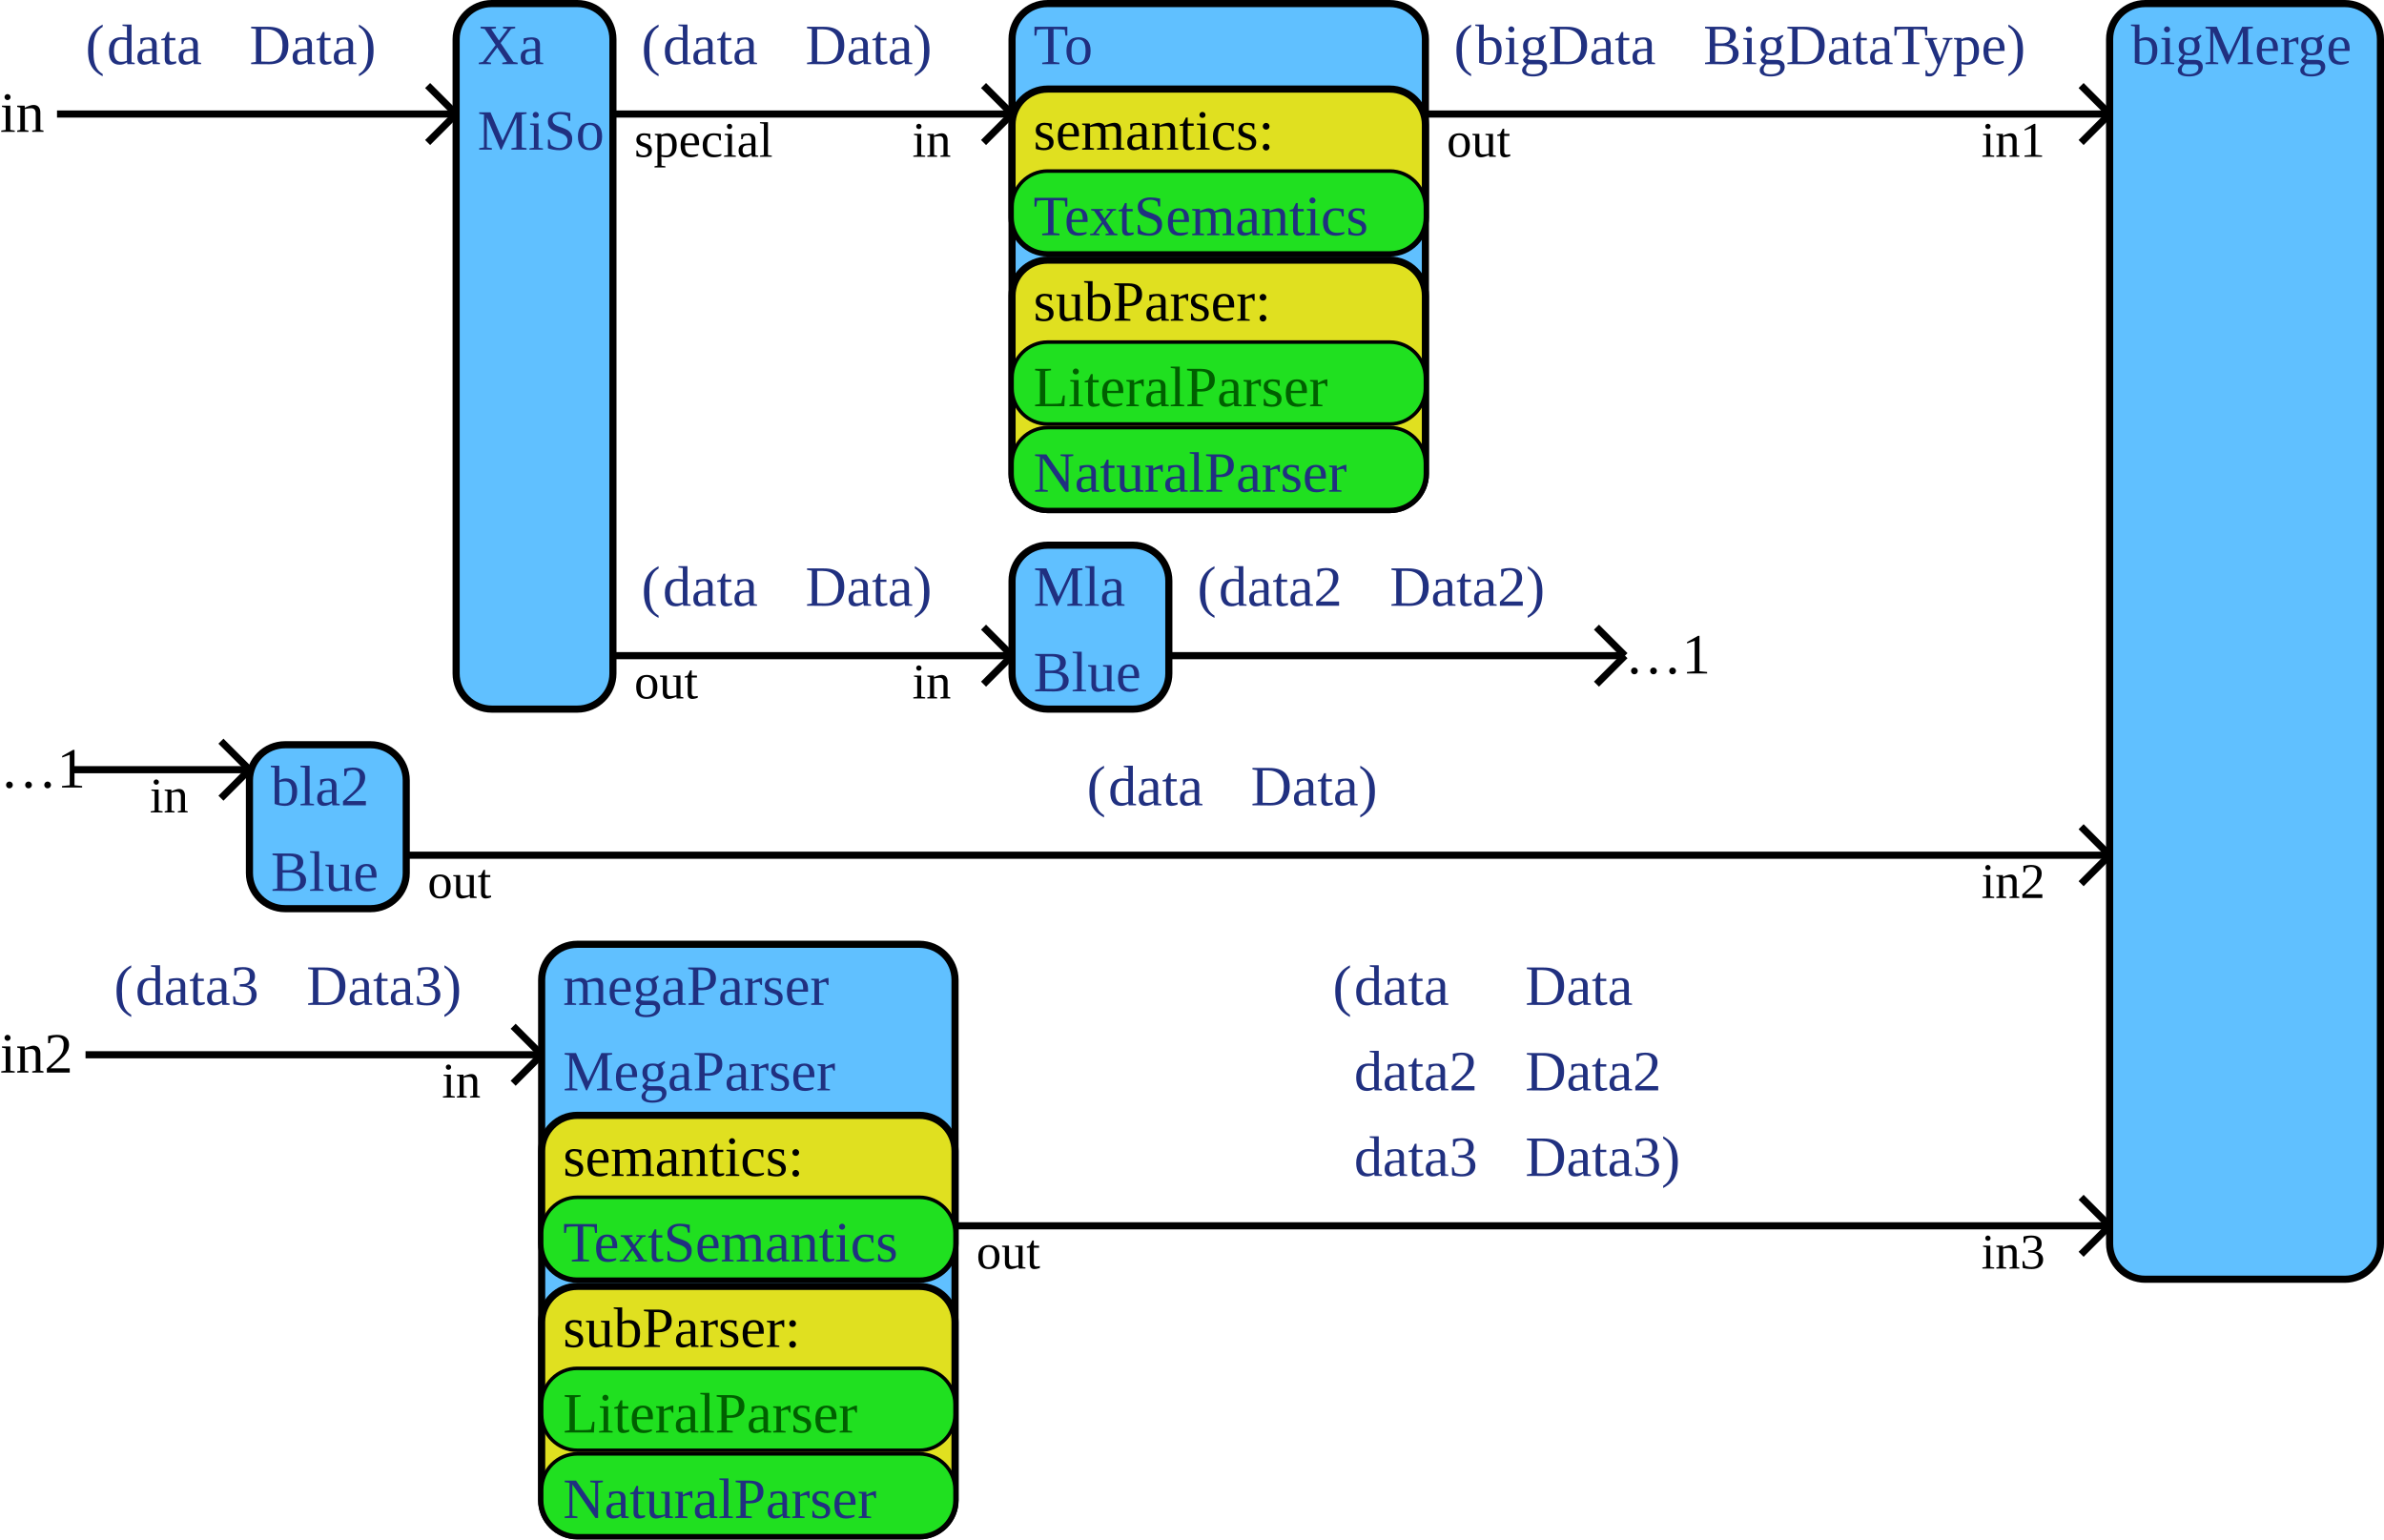
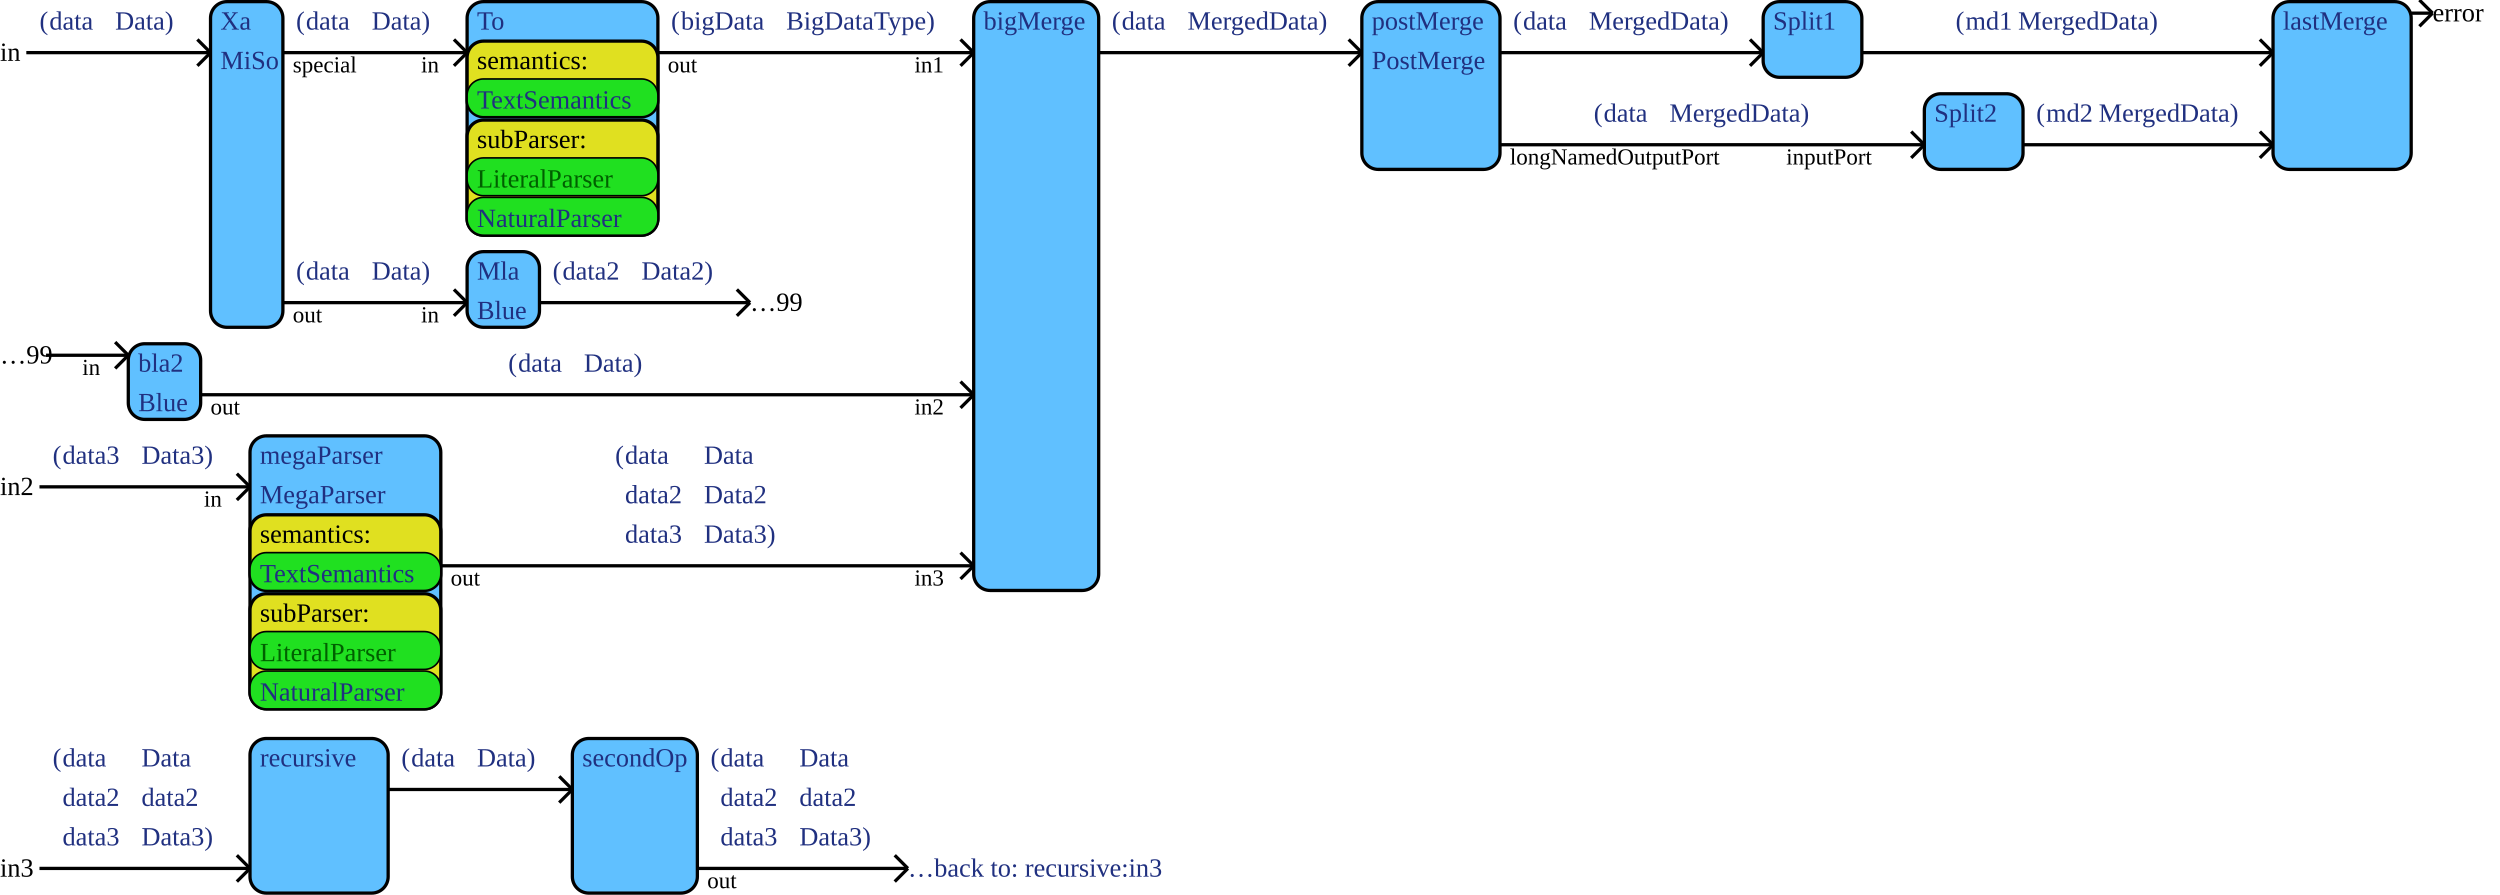
- <svg xmlns="http://www.w3.org/2000/svg" version="1.1" viewBox="0 0 669 432" width="669px" height="432px">
-   <rect fill="rgb(255,255,255)" fill-opacity="1" width="669" height="432" x="0" y="0" />
+ <svg xmlns="http://www.w3.org/2000/svg" version="1.1" viewBox="0 0 1520 544" width="1520px" height="544px">
+   <rect fill="rgb(255,255,255)" fill-opacity="1" width="1520" height="544" x="0" y="0" />
+   <line stroke="rgb(0,0,0)" stroke-opacity="1.0" stroke-width="2" x1="1466" y1="8" x2="1479" y2="8" />
+   <line stroke="rgb(0,0,0)" stroke-opacity="1.0" stroke-width="2" x1="1471" y1="0" x2="1479" y2="8" />
+   <line stroke="rgb(0,0,0)" stroke-opacity="1.0" stroke-width="2" x1="1471" y1="16" x2="1479" y2="8" />
  <line stroke="rgb(0,0,0)" stroke-opacity="1.0" stroke-width="2" x1="16" y1="32" x2="128" y2="32" />
  <line stroke="rgb(0,0,0)" stroke-opacity="1.0" stroke-width="2" x1="120" y1="24" x2="128" y2="32" />
  <line stroke="rgb(0,0,0)" stroke-opacity="1.0" stroke-width="2" x1="120" y1="40" x2="128" y2="32" />
  <line stroke="rgb(0,0,0)" stroke-opacity="1.0" stroke-width="2" x1="172" y1="32" x2="284" y2="32" />
  <line stroke="rgb(0,0,0)" stroke-opacity="1.0" stroke-width="2" x1="276" y1="24" x2="284" y2="32" />
  <line stroke="rgb(0,0,0)" stroke-opacity="1.0" stroke-width="2" x1="276" y1="40" x2="284" y2="32" />
  <line stroke="rgb(0,0,0)" stroke-opacity="1.0" stroke-width="2" x1="400" y1="32" x2="592" y2="32" />
  <line stroke="rgb(0,0,0)" stroke-opacity="1.0" stroke-width="2" x1="584" y1="24" x2="592" y2="32" />
  <line stroke="rgb(0,0,0)" stroke-opacity="1.0" stroke-width="2" x1="584" y1="40" x2="592" y2="32" />
+   <line stroke="rgb(0,0,0)" stroke-opacity="1.0" stroke-width="2" x1="668" y1="32" x2="828" y2="32" />
+   <line stroke="rgb(0,0,0)" stroke-opacity="1.0" stroke-width="2" x1="820" y1="24" x2="828" y2="32" />
+   <line stroke="rgb(0,0,0)" stroke-opacity="1.0" stroke-width="2" x1="820" y1="40" x2="828" y2="32" />
+   <line stroke="rgb(0,0,0)" stroke-opacity="1.0" stroke-width="2" x1="912" y1="32" x2="1072" y2="32" />
+   <line stroke="rgb(0,0,0)" stroke-opacity="1.0" stroke-width="2" x1="1064" y1="24" x2="1072" y2="32" />
+   <line stroke="rgb(0,0,0)" stroke-opacity="1.0" stroke-width="2" x1="1064" y1="40" x2="1072" y2="32" />
+   <line stroke="rgb(0,0,0)" stroke-opacity="1.0" stroke-width="2" x1="1132" y1="32" x2="1382" y2="32" />
+   <line stroke="rgb(0,0,0)" stroke-opacity="1.0" stroke-width="2" x1="1374" y1="24" x2="1382" y2="32" />
+   <line stroke="rgb(0,0,0)" stroke-opacity="1.0" stroke-width="2" x1="1374" y1="40" x2="1382" y2="32" />
+   <line stroke="rgb(0,0,0)" stroke-opacity="1.0" stroke-width="2" x1="912" y1="88" x2="1170" y2="88" />
+   <line stroke="rgb(0,0,0)" stroke-opacity="1.0" stroke-width="2" x1="1162" y1="80" x2="1170" y2="88" />
+   <line stroke="rgb(0,0,0)" stroke-opacity="1.0" stroke-width="2" x1="1162" y1="96" x2="1170" y2="88" />
+   <line stroke="rgb(0,0,0)" stroke-opacity="1.0" stroke-width="2" x1="1230" y1="88" x2="1382" y2="88" />
+   <line stroke="rgb(0,0,0)" stroke-opacity="1.0" stroke-width="2" x1="1374" y1="80" x2="1382" y2="88" />
+   <line stroke="rgb(0,0,0)" stroke-opacity="1.0" stroke-width="2" x1="1374" y1="96" x2="1382" y2="88" />
  <line stroke="rgb(0,0,0)" stroke-opacity="1.0" stroke-width="2" x1="172" y1="184" x2="284" y2="184" />
  <line stroke="rgb(0,0,0)" stroke-opacity="1.0" stroke-width="2" x1="276" y1="176" x2="284" y2="184" />
  <line stroke="rgb(0,0,0)" stroke-opacity="1.0" stroke-width="2" x1="276" y1="192" x2="284" y2="184" />
  <line stroke="rgb(0,0,0)" stroke-opacity="1.0" stroke-width="2" x1="328" y1="184" x2="456" y2="184" />
  <line stroke="rgb(0,0,0)" stroke-opacity="1.0" stroke-width="2" x1="448" y1="176" x2="456" y2="184" />
  <line stroke="rgb(0,0,0)" stroke-opacity="1.0" stroke-width="2" x1="448" y1="192" x2="456" y2="184" />
-   <line stroke="rgb(0,0,0)" stroke-opacity="1.0" stroke-width="2" x1="20" y1="216" x2="70" y2="216" />
-   <line stroke="rgb(0,0,0)" stroke-opacity="1.0" stroke-width="2" x1="62" y1="208" x2="70" y2="216" />
-   <line stroke="rgb(0,0,0)" stroke-opacity="1.0" stroke-width="2" x1="62" y1="224" x2="70" y2="216" />
-   <line stroke="rgb(0,0,0)" stroke-opacity="1.0" stroke-width="2" x1="114" y1="240" x2="592" y2="240" />
+   <line stroke="rgb(0,0,0)" stroke-opacity="1.0" stroke-width="2" x1="28" y1="216" x2="78" y2="216" />
+   <line stroke="rgb(0,0,0)" stroke-opacity="1.0" stroke-width="2" x1="70" y1="208" x2="78" y2="216" />
+   <line stroke="rgb(0,0,0)" stroke-opacity="1.0" stroke-width="2" x1="70" y1="224" x2="78" y2="216" />
+   <line stroke="rgb(0,0,0)" stroke-opacity="1.0" stroke-width="2" x1="122" y1="240" x2="592" y2="240" />
  <line stroke="rgb(0,0,0)" stroke-opacity="1.0" stroke-width="2" x1="584" y1="232" x2="592" y2="240" />
  <line stroke="rgb(0,0,0)" stroke-opacity="1.0" stroke-width="2" x1="584" y1="248" x2="592" y2="240" />
  <line stroke="rgb(0,0,0)" stroke-opacity="1.0" stroke-width="2" x1="24" y1="296" x2="152" y2="296" />
  <line stroke="rgb(0,0,0)" stroke-opacity="1.0" stroke-width="2" x1="144" y1="288" x2="152" y2="296" />
  <line stroke="rgb(0,0,0)" stroke-opacity="1.0" stroke-width="2" x1="144" y1="304" x2="152" y2="296" />
  <line stroke="rgb(0,0,0)" stroke-opacity="1.0" stroke-width="2" x1="268" y1="344" x2="592" y2="344" />
  <line stroke="rgb(0,0,0)" stroke-opacity="1.0" stroke-width="2" x1="584" y1="336" x2="592" y2="344" />
  <line stroke="rgb(0,0,0)" stroke-opacity="1.0" stroke-width="2" x1="584" y1="352" x2="592" y2="344" />
+   <line stroke="rgb(0,0,0)" stroke-opacity="1.0" stroke-width="2" x1="236" y1="480" x2="348" y2="480" />
+   <line stroke="rgb(0,0,0)" stroke-opacity="1.0" stroke-width="2" x1="340" y1="472" x2="348" y2="480" />
+   <line stroke="rgb(0,0,0)" stroke-opacity="1.0" stroke-width="2" x1="340" y1="488" x2="348" y2="480" />
+   <line stroke="rgb(0,0,0)" stroke-opacity="1.0" stroke-width="2" x1="24" y1="528" x2="152" y2="528" />
+   <line stroke="rgb(0,0,0)" stroke-opacity="1.0" stroke-width="2" x1="144" y1="520" x2="152" y2="528" />
+   <line stroke="rgb(0,0,0)" stroke-opacity="1.0" stroke-width="2" x1="144" y1="536" x2="152" y2="528" />
+   <line stroke="rgb(0,0,0)" stroke-opacity="1.0" stroke-width="2" x1="424" y1="528" x2="552" y2="528" />
+   <line stroke="rgb(0,0,0)" stroke-opacity="1.0" stroke-width="2" x1="544" y1="520" x2="552" y2="528" />
+   <line stroke="rgb(0,0,0)" stroke-opacity="1.0" stroke-width="2" x1="544" y1="536" x2="552" y2="528" />
  <rect fill="rgb(96,192,255)" fill-opacity="1.0" stroke="rgb(0,0,0)" stroke-opacity="1.0" stroke-width="2" width="44" height="198" x="128" y="1" rx="10" />
  <rect fill="rgb(96,192,255)" fill-opacity="1.0" stroke="rgb(0,0,0)" stroke-opacity="1.0" stroke-width="2" width="116" height="142" x="284" y="1" rx="10" />
  <rect fill="rgb(96,192,255)" fill-opacity="1.0" stroke="rgb(0,0,0)" stroke-opacity="1.0" stroke-width="2" width="76" height="358" x="592" y="1" rx="10" />
+   <rect fill="rgb(96,192,255)" fill-opacity="1.0" stroke="rgb(0,0,0)" stroke-opacity="1.0" stroke-width="2" width="84" height="102" x="828" y="1" rx="10" />
+   <rect fill="rgb(96,192,255)" fill-opacity="1.0" stroke="rgb(0,0,0)" stroke-opacity="1.0" stroke-width="2" width="60" height="46" x="1072" y="1" rx="10" />
+   <rect fill="rgb(96,192,255)" fill-opacity="1.0" stroke="rgb(0,0,0)" stroke-opacity="1.0" stroke-width="2" width="84" height="102" x="1382" y="1" rx="10" />
  <rect fill="rgb(224,224,32)" fill-opacity="1.0" stroke="rgb(0,0,0)" stroke-opacity="1.0" stroke-width="2" width="116" height="46" x="284" y="25" rx="10" />
  <rect fill="rgb(32,224,32)" fill-opacity="1.0" stroke="rgb(0,0,0)" stroke-opacity="1.0" stroke-width="1" width="116" height="23" x="284" y="48" rx="10" />
+   <rect fill="rgb(96,192,255)" fill-opacity="1.0" stroke="rgb(0,0,0)" stroke-opacity="1.0" stroke-width="2" width="60" height="46" x="1170" y="57" rx="10" />
  <rect fill="rgb(224,224,32)" fill-opacity="1.0" stroke="rgb(0,0,0)" stroke-opacity="1.0" stroke-width="2" width="116" height="70" x="284" y="73" rx="10" />
  <rect fill="rgb(32,224,32)" fill-opacity="1.0" stroke="rgb(0,0,0)" stroke-opacity="1.0" stroke-width="1" width="116" height="23" x="284" y="96" rx="10" />
  <rect fill="rgb(32,224,32)" fill-opacity="1.0" stroke="rgb(0,0,0)" stroke-opacity="1.0" stroke-width="1" width="116" height="23" x="284" y="120" rx="10" />
  <rect fill="rgb(96,192,255)" fill-opacity="1.0" stroke="rgb(0,0,0)" stroke-opacity="1.0" stroke-width="2" width="44" height="46" x="284" y="153" rx="10" />
-   <rect fill="rgb(96,192,255)" fill-opacity="1.0" stroke="rgb(0,0,0)" stroke-opacity="1.0" stroke-width="2" width="44" height="46" x="70" y="209" rx="10" />
+   <rect fill="rgb(96,192,255)" fill-opacity="1.0" stroke="rgb(0,0,0)" stroke-opacity="1.0" stroke-width="2" width="44" height="46" x="78" y="209" rx="10" />
  <rect fill="rgb(96,192,255)" fill-opacity="1.0" stroke="rgb(0,0,0)" stroke-opacity="1.0" stroke-width="2" width="116" height="166" x="152" y="265" rx="10" />
  <rect fill="rgb(224,224,32)" fill-opacity="1.0" stroke="rgb(0,0,0)" stroke-opacity="1.0" stroke-width="2" width="116" height="46" x="152" y="313" rx="10" />
  <rect fill="rgb(32,224,32)" fill-opacity="1.0" stroke="rgb(0,0,0)" stroke-opacity="1.0" stroke-width="1" width="116" height="23" x="152" y="336" rx="10" />
  <rect fill="rgb(224,224,32)" fill-opacity="1.0" stroke="rgb(0,0,0)" stroke-opacity="1.0" stroke-width="2" width="116" height="70" x="152" y="361" rx="10" />
  <rect fill="rgb(32,224,32)" fill-opacity="1.0" stroke="rgb(0,0,0)" stroke-opacity="1.0" stroke-width="1" width="116" height="23" x="152" y="384" rx="10" />
  <rect fill="rgb(32,224,32)" fill-opacity="1.0" stroke="rgb(0,0,0)" stroke-opacity="1.0" stroke-width="1" width="116" height="23" x="152" y="408" rx="10" />
+   <rect fill="rgb(96,192,255)" fill-opacity="1.0" stroke="rgb(0,0,0)" stroke-opacity="1.0" stroke-width="2" width="84" height="94" x="152" y="449" rx="10" />
+   <rect fill="rgb(96,192,255)" fill-opacity="1.0" stroke="rgb(0,0,0)" stroke-opacity="1.0" stroke-width="2" width="76" height="94" x="348" y="449" rx="10" />
  <text fill="rgb(32,48,128)" fill-opacity="1.0" font-size="16" x="24" y="18" textLength="6" lengthAdjust="spacingAndGlyphs">(</text>
  <text fill="rgb(32,48,128)" fill-opacity="1.0" font-size="16" x="30" y="18" textLength="32" lengthAdjust="spacingAndGlyphs">data</text>
  <text fill="rgb(32,48,128)" fill-opacity="1.0" font-size="16" x="70" y="18" textLength="38" lengthAdjust="spacingAndGlyphs">Data)</text>
  <text fill="rgb(32,48,128)" fill-opacity="1.0" font-size="16" x="134" y="18" textLength="16" lengthAdjust="spacingAndGlyphs">Xa</text>
  <text fill="rgb(32,48,128)" fill-opacity="1.0" font-size="16" x="180" y="18" textLength="6" lengthAdjust="spacingAndGlyphs">(</text>
  <text fill="rgb(32,48,128)" fill-opacity="1.0" font-size="16" x="186" y="18" textLength="32" lengthAdjust="spacingAndGlyphs">data</text>
  <text fill="rgb(32,48,128)" fill-opacity="1.0" font-size="16" x="226" y="18" textLength="38" lengthAdjust="spacingAndGlyphs">Data)</text>
  <text fill="rgb(32,48,128)" fill-opacity="1.0" font-size="16" x="290" y="18" textLength="16" lengthAdjust="spacingAndGlyphs">To</text>
  <text fill="rgb(32,48,128)" fill-opacity="1.0" font-size="16" x="408" y="18" textLength="6" lengthAdjust="spacingAndGlyphs">(</text>
  <text fill="rgb(32,48,128)" fill-opacity="1.0" font-size="16" x="414" y="18" textLength="56" lengthAdjust="spacingAndGlyphs">bigData</text>
  <text fill="rgb(32,48,128)" fill-opacity="1.0" font-size="16" x="478" y="18" textLength="94" lengthAdjust="spacingAndGlyphs">BigDataType)</text>
  <text fill="rgb(32,48,128)" fill-opacity="1.0" font-size="16" x="598" y="18" textLength="64" lengthAdjust="spacingAndGlyphs">bigMerge</text>
+   <text fill="rgb(32,48,128)" fill-opacity="1.0" font-size="16" x="676" y="18" textLength="6" lengthAdjust="spacingAndGlyphs">(</text>
+   <text fill="rgb(32,48,128)" fill-opacity="1.0" font-size="16" x="682" y="18" textLength="32" lengthAdjust="spacingAndGlyphs">data</text>
+   <text fill="rgb(32,48,128)" fill-opacity="1.0" font-size="16" x="722" y="18" textLength="86" lengthAdjust="spacingAndGlyphs">MergedData)</text>
+   <text fill="rgb(32,48,128)" fill-opacity="1.0" font-size="16" x="834" y="18" textLength="72" lengthAdjust="spacingAndGlyphs">postMerge</text>
+   <text fill="rgb(32,48,128)" fill-opacity="1.0" font-size="16" x="920" y="18" textLength="6" lengthAdjust="spacingAndGlyphs">(</text>
+   <text fill="rgb(32,48,128)" fill-opacity="1.0" font-size="16" x="926" y="18" textLength="32" lengthAdjust="spacingAndGlyphs">data</text>
+   <text fill="rgb(32,48,128)" fill-opacity="1.0" font-size="16" x="966" y="18" textLength="86" lengthAdjust="spacingAndGlyphs">MergedData)</text>
+   <text fill="rgb(32,48,128)" fill-opacity="1.0" font-size="16" x="1078" y="18" textLength="48" lengthAdjust="spacingAndGlyphs">Split1</text>
+   <text fill="rgb(32,48,128)" fill-opacity="1.0" font-size="16" x="1189" y="18" textLength="6" lengthAdjust="spacingAndGlyphs">(</text>
+   <text fill="rgb(32,48,128)" fill-opacity="1.0" font-size="16" x="1195" y="18" textLength="24" lengthAdjust="spacingAndGlyphs">md1</text>
+   <text fill="rgb(32,48,128)" fill-opacity="1.0" font-size="16" x="1227" y="18" textLength="86" lengthAdjust="spacingAndGlyphs">MergedData)</text>
+   <text fill="rgb(32,48,128)" fill-opacity="1.0" font-size="16" x="1388" y="18" textLength="72" lengthAdjust="spacingAndGlyphs">lastMerge</text>
+   <text fill="rgb(0,0,0)" fill-opacity="1.0" font-size="16" x="1479" y="13" textLength="40" lengthAdjust="spacingAndGlyphs">error</text>
  <text fill="rgb(0,0,0)" fill-opacity="1.0" font-size="16" x="0" y="37" textLength="16" lengthAdjust="spacingAndGlyphs">in</text>
  <text fill="rgb(32,48,128)" fill-opacity="1.0" font-size="16" x="134" y="42" textLength="32" lengthAdjust="spacingAndGlyphs">MiSo</text>
  <text fill="rgb(0,0,0)" fill-opacity="1.0" font-size="14" x="178" y="44" textLength="56" lengthAdjust="spacingAndGlyphs">special</text>
  <text fill="rgb(0,0,0)" fill-opacity="1.0" font-size="14" x="256" y="44" textLength="16" lengthAdjust="spacingAndGlyphs">in</text>
  <text fill="rgb(0,0,0)" fill-opacity="1.0" font-size="16" x="290" y="42" textLength="80" lengthAdjust="spacingAndGlyphs">semantics:</text>
  <text fill="rgb(0,0,0)" fill-opacity="1.0" font-size="14" x="406" y="44" textLength="24" lengthAdjust="spacingAndGlyphs">out</text>
  <text fill="rgb(0,0,0)" fill-opacity="1.0" font-size="14" x="556" y="44" textLength="24" lengthAdjust="spacingAndGlyphs">in1</text>
+   <text fill="rgb(32,48,128)" fill-opacity="1.0" font-size="16" x="834" y="42" textLength="72" lengthAdjust="spacingAndGlyphs">PostMerge</text>
  <text fill="rgb(32,48,128)" fill-opacity="1.0" font-size="16" x="290" y="66" textLength="104" lengthAdjust="spacingAndGlyphs">TextSemantics</text>
+   <text fill="rgb(32,48,128)" fill-opacity="1.0" font-size="16" x="969" y="74" textLength="6" lengthAdjust="spacingAndGlyphs">(</text>
+   <text fill="rgb(32,48,128)" fill-opacity="1.0" font-size="16" x="975" y="74" textLength="32" lengthAdjust="spacingAndGlyphs">data</text>
+   <text fill="rgb(32,48,128)" fill-opacity="1.0" font-size="16" x="1015" y="74" textLength="86" lengthAdjust="spacingAndGlyphs">MergedData)</text>
+   <text fill="rgb(32,48,128)" fill-opacity="1.0" font-size="16" x="1176" y="74" textLength="48" lengthAdjust="spacingAndGlyphs">Split2</text>
+   <text fill="rgb(32,48,128)" fill-opacity="1.0" font-size="16" x="1238" y="74" textLength="6" lengthAdjust="spacingAndGlyphs">(</text>
+   <text fill="rgb(32,48,128)" fill-opacity="1.0" font-size="16" x="1244" y="74" textLength="24" lengthAdjust="spacingAndGlyphs">md2</text>
+   <text fill="rgb(32,48,128)" fill-opacity="1.0" font-size="16" x="1276" y="74" textLength="86" lengthAdjust="spacingAndGlyphs">MergedData)</text>
  <text fill="rgb(0,0,0)" fill-opacity="1.0" font-size="16" x="290" y="90" textLength="80" lengthAdjust="spacingAndGlyphs">subParser:</text>
+   <text fill="rgb(0,0,0)" fill-opacity="1.0" font-size="14" x="918" y="100" textLength="152" lengthAdjust="spacingAndGlyphs">longNamedOutputPort</text>
+   <text fill="rgb(0,0,0)" fill-opacity="1.0" font-size="14" x="1086" y="100" textLength="72" lengthAdjust="spacingAndGlyphs">inputPort</text>
  <text fill="rgb(0,96,0)" fill-opacity="1.0" font-size="16" x="290" y="114" textLength="104" lengthAdjust="spacingAndGlyphs">LiteralParser</text>
  <text fill="rgb(32,48,128)" fill-opacity="1.0" font-size="16" x="290" y="138" textLength="104" lengthAdjust="spacingAndGlyphs">NaturalParser</text>
  <text fill="rgb(32,48,128)" fill-opacity="1.0" font-size="16" x="180" y="170" textLength="6" lengthAdjust="spacingAndGlyphs">(</text>
  <text fill="rgb(32,48,128)" fill-opacity="1.0" font-size="16" x="186" y="170" textLength="32" lengthAdjust="spacingAndGlyphs">data</text>
  <text fill="rgb(32,48,128)" fill-opacity="1.0" font-size="16" x="226" y="170" textLength="38" lengthAdjust="spacingAndGlyphs">Data)</text>
  <text fill="rgb(32,48,128)" fill-opacity="1.0" font-size="16" x="290" y="170" textLength="24" lengthAdjust="spacingAndGlyphs">Mla</text>
  <text fill="rgb(32,48,128)" fill-opacity="1.0" font-size="16" x="336" y="170" textLength="6" lengthAdjust="spacingAndGlyphs">(</text>
  <text fill="rgb(32,48,128)" fill-opacity="1.0" font-size="16" x="342" y="170" textLength="40" lengthAdjust="spacingAndGlyphs">data2</text>
  <text fill="rgb(32,48,128)" fill-opacity="1.0" font-size="16" x="390" y="170" textLength="46" lengthAdjust="spacingAndGlyphs">Data2)</text>
  <text fill="rgb(0,0,0)" fill-opacity="1.0" font-size="14" x="178" y="196" textLength="24" lengthAdjust="spacingAndGlyphs">out</text>
  <text fill="rgb(0,0,0)" fill-opacity="1.0" font-size="14" x="256" y="196" textLength="16" lengthAdjust="spacingAndGlyphs">in</text>
  <text fill="rgb(32,48,128)" fill-opacity="1.0" font-size="16" x="290" y="194" textLength="32" lengthAdjust="spacingAndGlyphs">Blue</text>
-   <text fill="rgb(0,0,0)" fill-opacity="1.0" font-size="16" x="456" y="189" textLength="20" lengthAdjust="spacingAndGlyphs">…1</text>
-   <text fill="rgb(0,0,0)" fill-opacity="1.0" font-size="16" x="0" y="221" textLength="20" lengthAdjust="spacingAndGlyphs">…1</text>
-   <text fill="rgb(0,0,0)" fill-opacity="1.0" font-size="14" x="42" y="228" textLength="16" lengthAdjust="spacingAndGlyphs">in</text>
-   <text fill="rgb(32,48,128)" fill-opacity="1.0" font-size="16" x="76" y="226" textLength="32" lengthAdjust="spacingAndGlyphs">bla2</text>
-   <text fill="rgb(32,48,128)" fill-opacity="1.0" font-size="16" x="305" y="226" textLength="6" lengthAdjust="spacingAndGlyphs">(</text>
-   <text fill="rgb(32,48,128)" fill-opacity="1.0" font-size="16" x="311" y="226" textLength="32" lengthAdjust="spacingAndGlyphs">data</text>
-   <text fill="rgb(32,48,128)" fill-opacity="1.0" font-size="16" x="351" y="226" textLength="38" lengthAdjust="spacingAndGlyphs">Data)</text>
-   <text fill="rgb(32,48,128)" fill-opacity="1.0" font-size="16" x="76" y="250" textLength="32" lengthAdjust="spacingAndGlyphs">Blue</text>
-   <text fill="rgb(0,0,0)" fill-opacity="1.0" font-size="14" x="120" y="252" textLength="24" lengthAdjust="spacingAndGlyphs">out</text>
+   <text fill="rgb(0,0,0)" fill-opacity="1.0" font-size="16" x="456" y="189" textLength="28" lengthAdjust="spacingAndGlyphs">…99</text>
+   <text fill="rgb(0,0,0)" fill-opacity="1.0" font-size="16" x="0" y="221" textLength="28" lengthAdjust="spacingAndGlyphs">…99</text>
+   <text fill="rgb(0,0,0)" fill-opacity="1.0" font-size="14" x="50" y="228" textLength="16" lengthAdjust="spacingAndGlyphs">in</text>
+   <text fill="rgb(32,48,128)" fill-opacity="1.0" font-size="16" x="84" y="226" textLength="32" lengthAdjust="spacingAndGlyphs">bla2</text>
+   <text fill="rgb(32,48,128)" fill-opacity="1.0" font-size="16" x="309" y="226" textLength="6" lengthAdjust="spacingAndGlyphs">(</text>
+   <text fill="rgb(32,48,128)" fill-opacity="1.0" font-size="16" x="315" y="226" textLength="32" lengthAdjust="spacingAndGlyphs">data</text>
+   <text fill="rgb(32,48,128)" fill-opacity="1.0" font-size="16" x="355" y="226" textLength="38" lengthAdjust="spacingAndGlyphs">Data)</text>
+   <text fill="rgb(32,48,128)" fill-opacity="1.0" font-size="16" x="84" y="250" textLength="32" lengthAdjust="spacingAndGlyphs">Blue</text>
+   <text fill="rgb(0,0,0)" fill-opacity="1.0" font-size="14" x="128" y="252" textLength="24" lengthAdjust="spacingAndGlyphs">out</text>
  <text fill="rgb(0,0,0)" fill-opacity="1.0" font-size="14" x="556" y="252" textLength="24" lengthAdjust="spacingAndGlyphs">in2</text>
  <text fill="rgb(32,48,128)" fill-opacity="1.0" font-size="16" x="32" y="282" textLength="6" lengthAdjust="spacingAndGlyphs">(</text>
  <text fill="rgb(32,48,128)" fill-opacity="1.0" font-size="16" x="38" y="282" textLength="40" lengthAdjust="spacingAndGlyphs">data3</text>
  <text fill="rgb(32,48,128)" fill-opacity="1.0" font-size="16" x="86" y="282" textLength="46" lengthAdjust="spacingAndGlyphs">Data3)</text>
  <text fill="rgb(32,48,128)" fill-opacity="1.0" font-size="16" x="158" y="282" textLength="80" lengthAdjust="spacingAndGlyphs">megaParser</text>
  <text fill="rgb(32,48,128)" fill-opacity="1.0" font-size="16" x="374" y="282" textLength="6" lengthAdjust="spacingAndGlyphs">(</text>
  <text fill="rgb(32,48,128)" fill-opacity="1.0" font-size="16" x="380" y="282" textLength="32" lengthAdjust="spacingAndGlyphs">data</text>
  <text fill="rgb(32,48,128)" fill-opacity="1.0" font-size="16" x="428" y="282" textLength="32" lengthAdjust="spacingAndGlyphs">Data</text>
  <text fill="rgb(0,0,0)" fill-opacity="1.0" font-size="16" x="0" y="301" textLength="24" lengthAdjust="spacingAndGlyphs">in2</text>
  <text fill="rgb(0,0,0)" fill-opacity="1.0" font-size="14" x="124" y="308" textLength="16" lengthAdjust="spacingAndGlyphs">in</text>
  <text fill="rgb(32,48,128)" fill-opacity="1.0" font-size="16" x="158" y="306" textLength="80" lengthAdjust="spacingAndGlyphs">MegaParser</text>
  <text fill="rgb(32,48,128)" fill-opacity="1.0" font-size="16" x="380" y="306" textLength="40" lengthAdjust="spacingAndGlyphs">data2</text>
  <text fill="rgb(32,48,128)" fill-opacity="1.0" font-size="16" x="428" y="306" textLength="40" lengthAdjust="spacingAndGlyphs">Data2</text>
  <text fill="rgb(0,0,0)" fill-opacity="1.0" font-size="16" x="158" y="330" textLength="80" lengthAdjust="spacingAndGlyphs">semantics:</text>
  <text fill="rgb(32,48,128)" fill-opacity="1.0" font-size="16" x="380" y="330" textLength="40" lengthAdjust="spacingAndGlyphs">data3</text>
  <text fill="rgb(32,48,128)" fill-opacity="1.0" font-size="16" x="428" y="330" textLength="46" lengthAdjust="spacingAndGlyphs">Data3)</text>
  <text fill="rgb(32,48,128)" fill-opacity="1.0" font-size="16" x="158" y="354" textLength="104" lengthAdjust="spacingAndGlyphs">TextSemantics</text>
  <text fill="rgb(0,0,0)" fill-opacity="1.0" font-size="14" x="274" y="356" textLength="24" lengthAdjust="spacingAndGlyphs">out</text>
  <text fill="rgb(0,0,0)" fill-opacity="1.0" font-size="14" x="556" y="356" textLength="24" lengthAdjust="spacingAndGlyphs">in3</text>
  <text fill="rgb(0,0,0)" fill-opacity="1.0" font-size="16" x="158" y="378" textLength="80" lengthAdjust="spacingAndGlyphs">subParser:</text>
  <text fill="rgb(0,96,0)" fill-opacity="1.0" font-size="16" x="158" y="402" textLength="104" lengthAdjust="spacingAndGlyphs">LiteralParser</text>
  <text fill="rgb(32,48,128)" fill-opacity="1.0" font-size="16" x="158" y="426" textLength="104" lengthAdjust="spacingAndGlyphs">NaturalParser</text>
+   <text fill="rgb(32,48,128)" fill-opacity="1.0" font-size="16" x="32" y="466" textLength="6" lengthAdjust="spacingAndGlyphs">(</text>
+   <text fill="rgb(32,48,128)" fill-opacity="1.0" font-size="16" x="38" y="466" textLength="32" lengthAdjust="spacingAndGlyphs">data</text>
+   <text fill="rgb(32,48,128)" fill-opacity="1.0" font-size="16" x="86" y="466" textLength="32" lengthAdjust="spacingAndGlyphs">Data</text>
+   <text fill="rgb(32,48,128)" fill-opacity="1.0" font-size="16" x="158" y="466" textLength="72" lengthAdjust="spacingAndGlyphs">recursive</text>
+   <text fill="rgb(32,48,128)" fill-opacity="1.0" font-size="16" x="244" y="466" textLength="6" lengthAdjust="spacingAndGlyphs">(</text>
+   <text fill="rgb(32,48,128)" fill-opacity="1.0" font-size="16" x="250" y="466" textLength="32" lengthAdjust="spacingAndGlyphs">data</text>
+   <text fill="rgb(32,48,128)" fill-opacity="1.0" font-size="16" x="290" y="466" textLength="38" lengthAdjust="spacingAndGlyphs">Data)</text>
+   <text fill="rgb(32,48,128)" fill-opacity="1.0" font-size="16" x="354" y="466" textLength="64" lengthAdjust="spacingAndGlyphs">secondOp</text>
+   <text fill="rgb(32,48,128)" fill-opacity="1.0" font-size="16" x="432" y="466" textLength="6" lengthAdjust="spacingAndGlyphs">(</text>
+   <text fill="rgb(32,48,128)" fill-opacity="1.0" font-size="16" x="438" y="466" textLength="32" lengthAdjust="spacingAndGlyphs">data</text>
+   <text fill="rgb(32,48,128)" fill-opacity="1.0" font-size="16" x="486" y="466" textLength="32" lengthAdjust="spacingAndGlyphs">Data</text>
+   <text fill="rgb(32,48,128)" fill-opacity="1.0" font-size="16" x="38" y="490" textLength="40" lengthAdjust="spacingAndGlyphs">data2</text>
+   <text fill="rgb(32,48,128)" fill-opacity="1.0" font-size="16" x="86" y="490" textLength="40" lengthAdjust="spacingAndGlyphs">data2</text>
+   <text fill="rgb(32,48,128)" fill-opacity="1.0" font-size="16" x="438" y="490" textLength="40" lengthAdjust="spacingAndGlyphs">data2</text>
+   <text fill="rgb(32,48,128)" fill-opacity="1.0" font-size="16" x="486" y="490" textLength="40" lengthAdjust="spacingAndGlyphs">data2</text>
+   <text fill="rgb(32,48,128)" fill-opacity="1.0" font-size="16" x="38" y="514" textLength="40" lengthAdjust="spacingAndGlyphs">data3</text>
+   <text fill="rgb(32,48,128)" fill-opacity="1.0" font-size="16" x="86" y="514" textLength="46" lengthAdjust="spacingAndGlyphs">Data3)</text>
+   <text fill="rgb(32,48,128)" fill-opacity="1.0" font-size="16" x="438" y="514" textLength="40" lengthAdjust="spacingAndGlyphs">data3</text>
+   <text fill="rgb(32,48,128)" fill-opacity="1.0" font-size="16" x="486" y="514" textLength="46" lengthAdjust="spacingAndGlyphs">Data3)</text>
+   <text fill="rgb(0,0,0)" fill-opacity="1.0" font-size="16" x="0" y="533" textLength="24" lengthAdjust="spacingAndGlyphs">in3</text>
+   <text fill="rgb(0,0,0)" fill-opacity="1.0" font-size="14" x="430" y="540" textLength="24" lengthAdjust="spacingAndGlyphs">out</text>
+   <text fill="rgb(32,48,128)" fill-opacity="1.0" font-size="16" x="552" y="533" textLength="172" lengthAdjust="spacingAndGlyphs">…back to: recursive:in3</text>
</svg>
